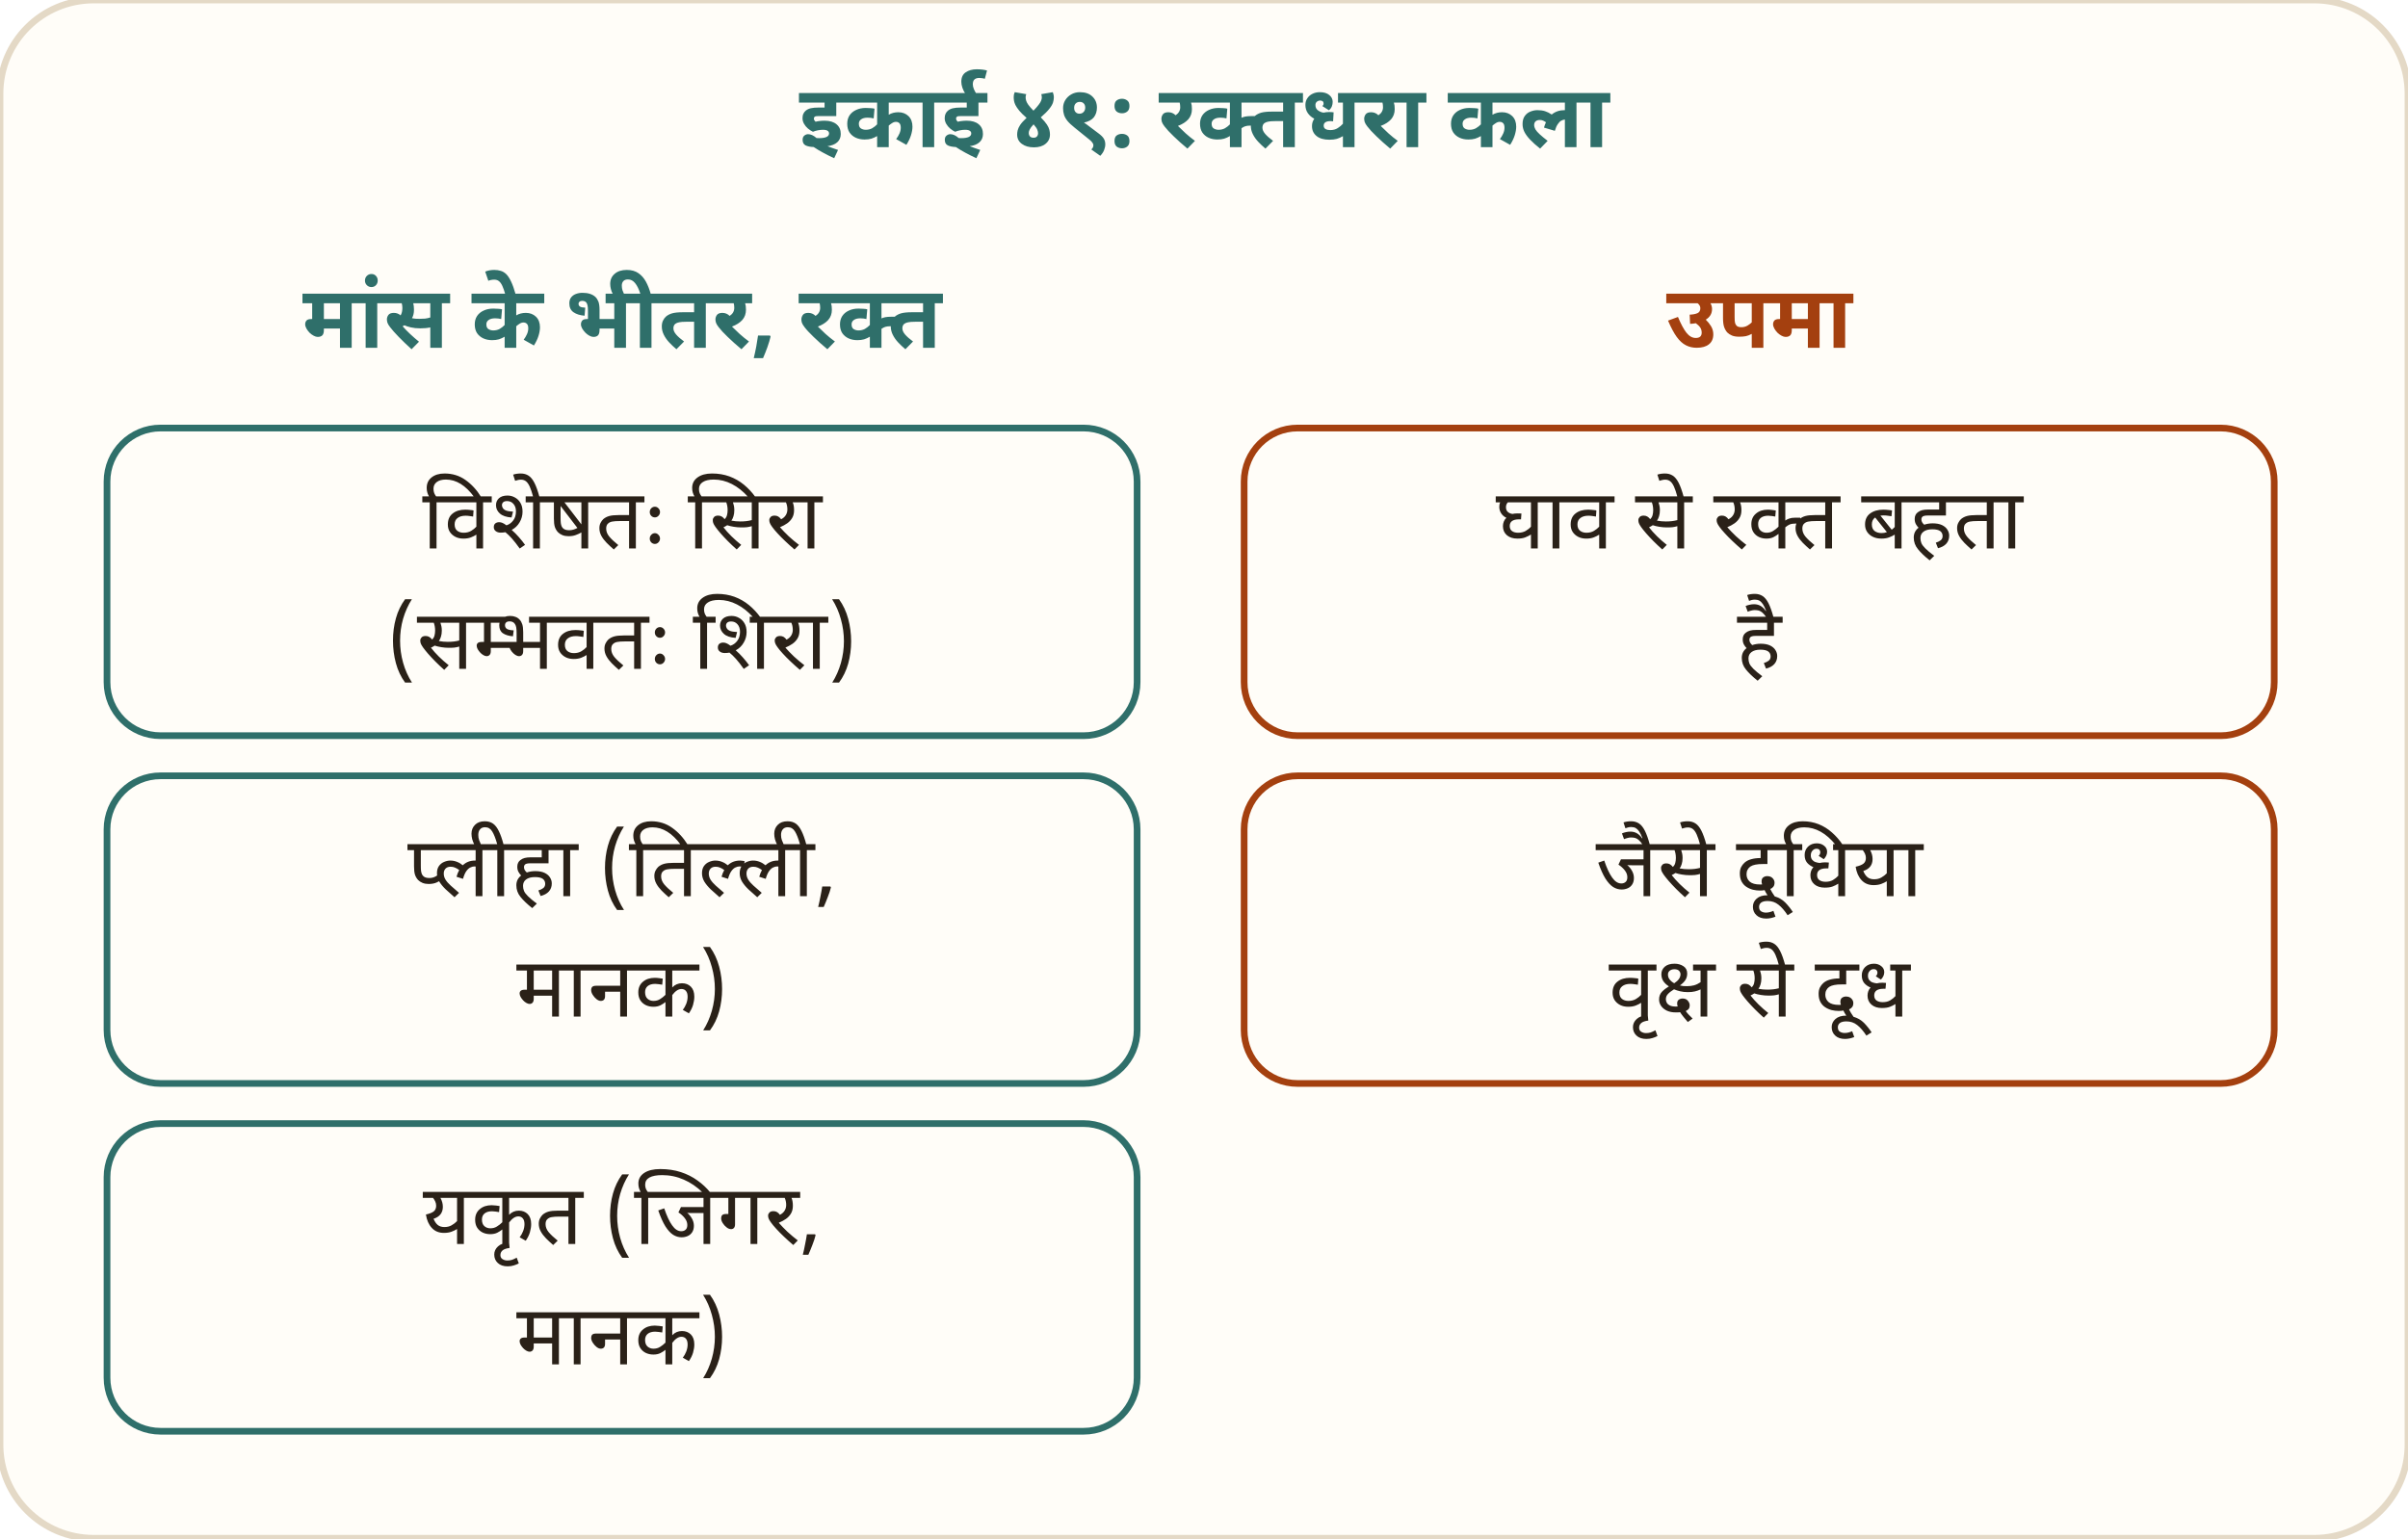
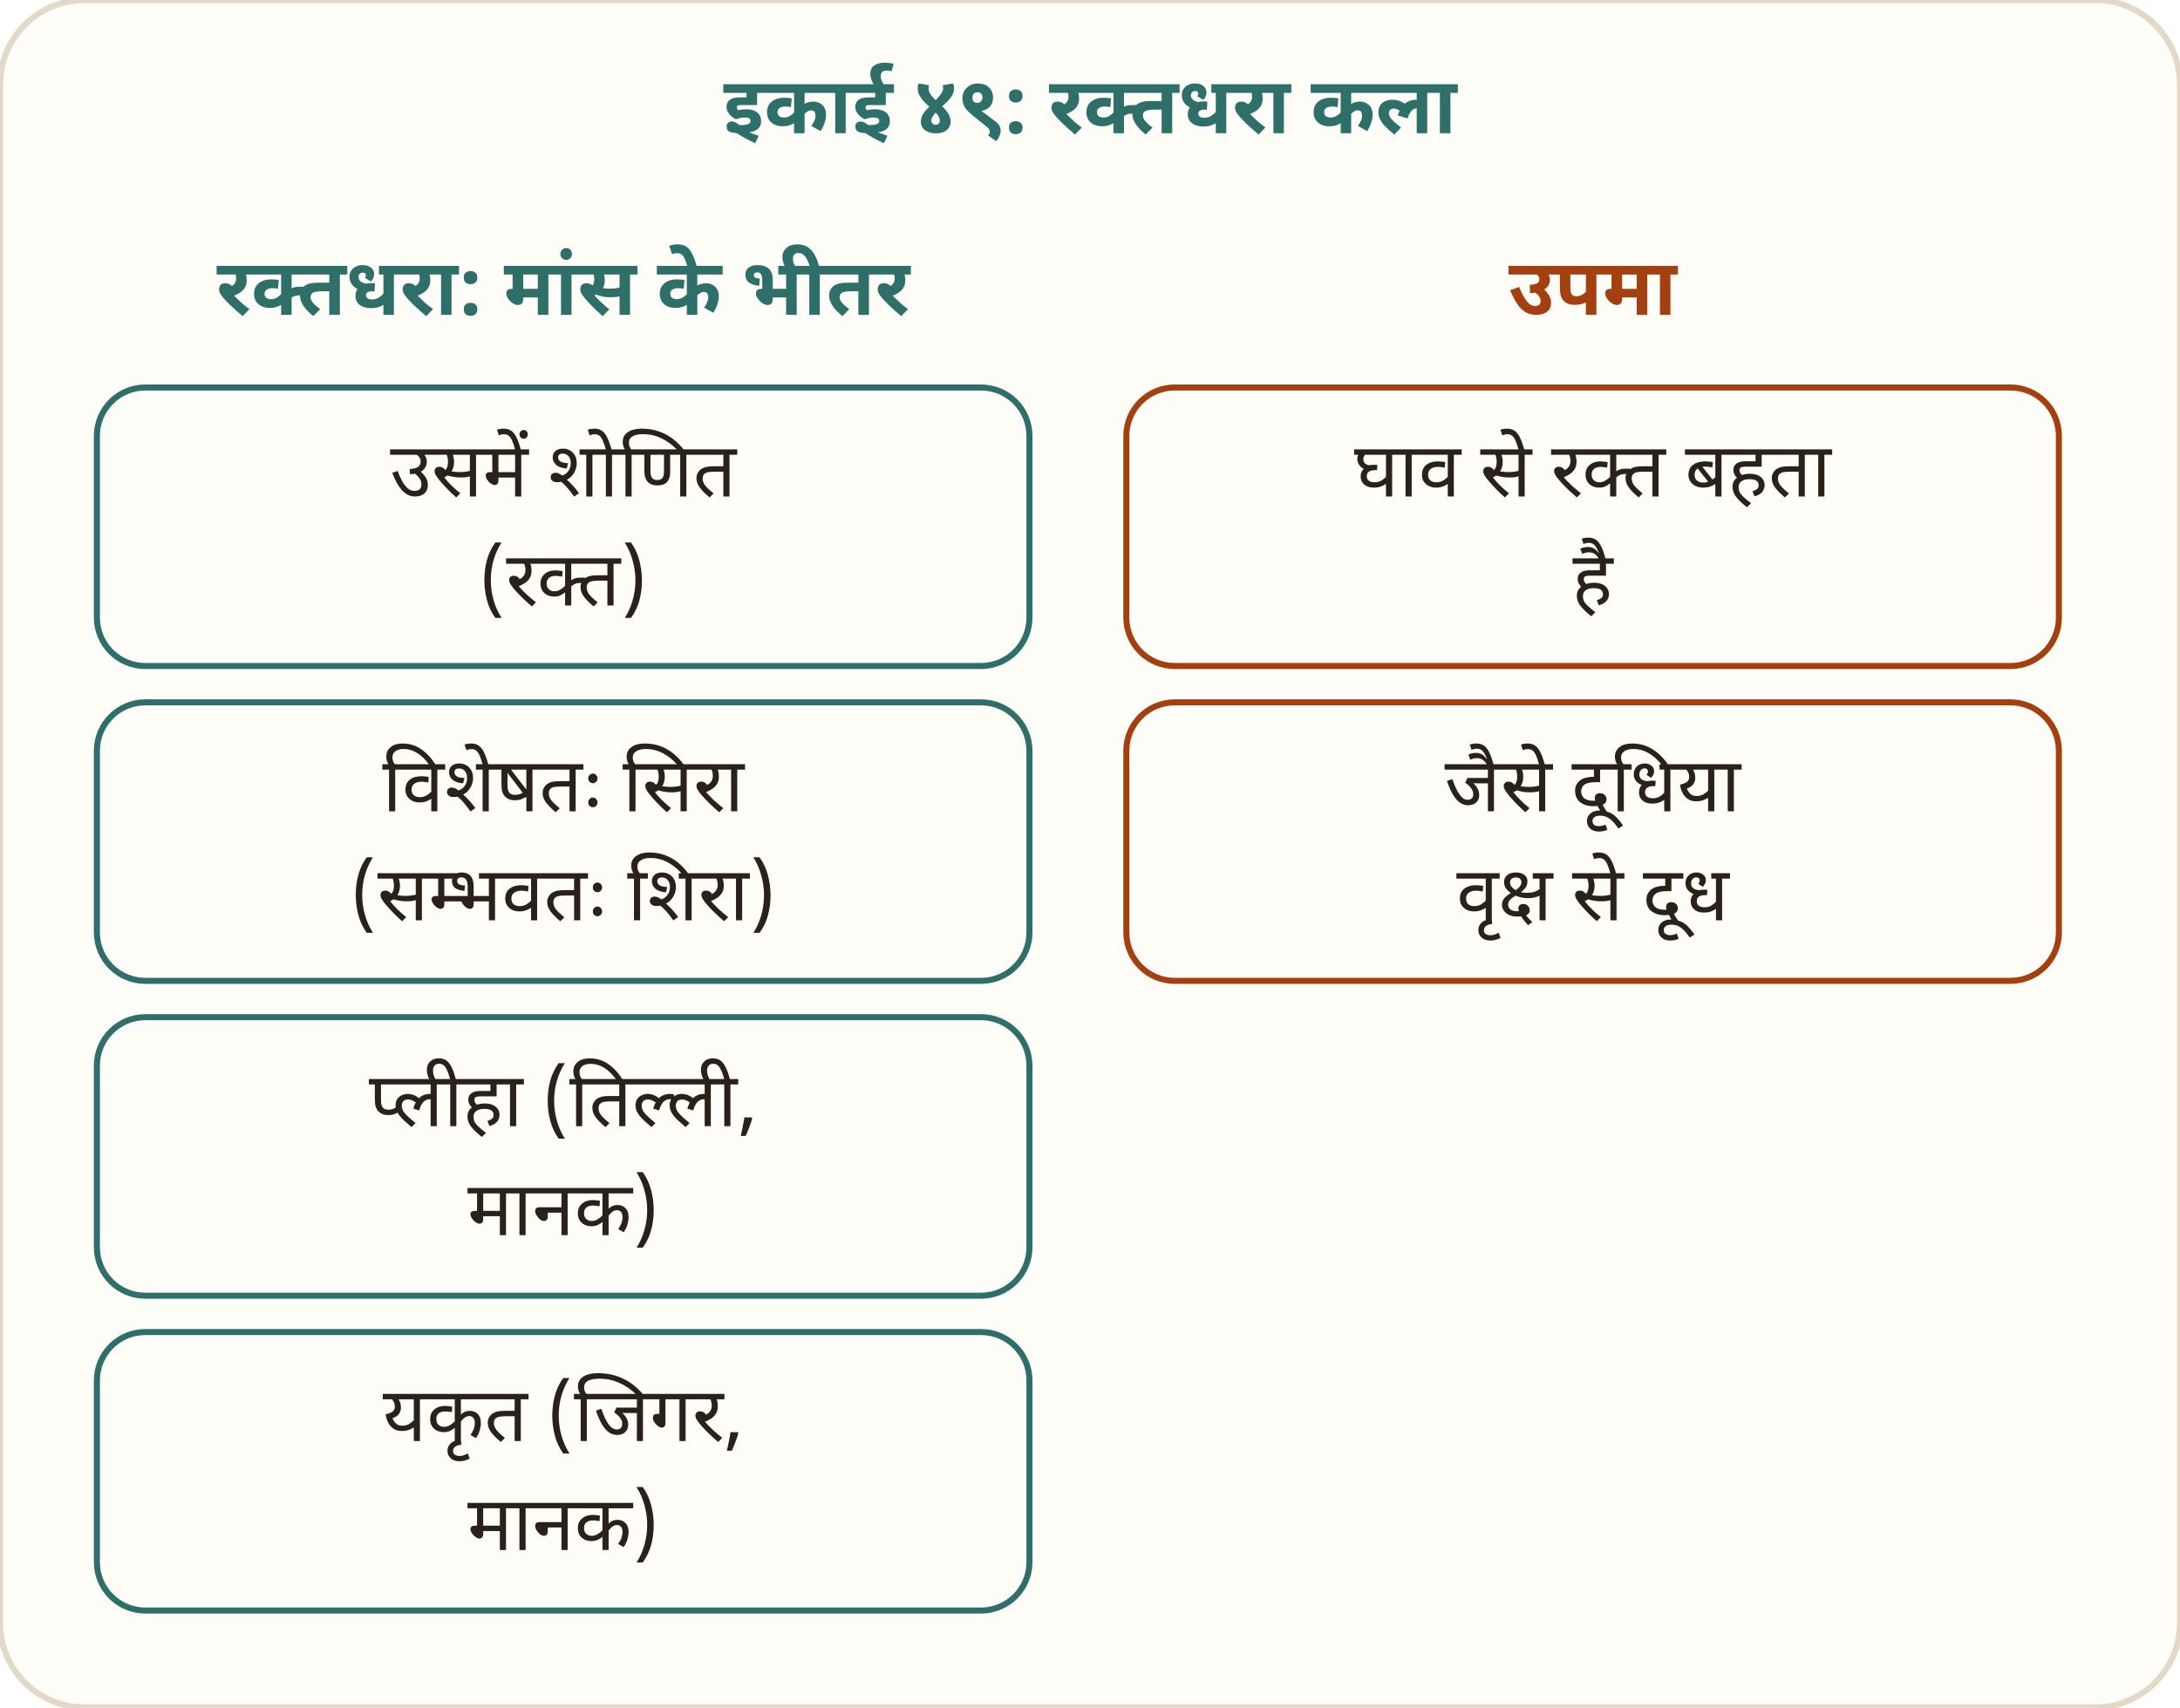
- <svg xmlns="http://www.w3.org/2000/svg" viewBox="0 0 360 230" role="img">
-   <rect width="360" height="230" rx="14" fill="#fffdf8" stroke="#e4d9c6" />
+ <svg xmlns="http://www.w3.org/2000/svg" viewBox="0 0 360 282" role="img">
+   <rect width="360" height="282" rx="14" fill="#fffdf8" stroke="#e4d9c6" />
  <text x="180" y="22" font-family="'Noto Sans Devanagari','Mukta','Nirmala UI','Mangal',sans-serif" font-size="13" font-weight="700" fill="#2f6f6a" text-anchor="middle">इकाई ४९: रक्तधरा कला</text>
-   <text x="93" y="52" font-family="'Noto Sans Devanagari','Mukta','Nirmala UI','Mangal',sans-serif" font-size="13" font-weight="700" fill="#2f6f6a" text-anchor="middle">मांस के भीतर, रक्त</text>
+   <text x="93" y="52" font-family="'Noto Sans Devanagari','Mukta','Nirmala UI','Mangal',sans-serif" font-size="13" font-weight="700" fill="#2f6f6a" text-anchor="middle">रक्तधरा: मांस के भीतर</text>
  <rect x="16" y="64" width="154" height="46" rx="8" fill="#fffdf8" stroke="#2f6f6a" />
-   <text x="93.0" y="82.0" font-family="'Noto Sans Devanagari','Mukta','Nirmala UI','Mangal',sans-serif" font-size="12.5" font-weight="500" fill="#2a2118" text-anchor="middle">विशेषतः सिरा</text>
-   <text x="93.0" y="100.0" font-family="'Noto Sans Devanagari','Mukta','Nirmala UI','Mangal',sans-serif" font-size="12.5" font-weight="500" fill="#2a2118" text-anchor="middle">(सम्भवतः शिरा)</text>
+   <text x="93.0" y="82.0" font-family="'Noto Sans Devanagari','Mukta','Nirmala UI','Mangal',sans-serif" font-size="12.5" font-weight="500" fill="#2a2118" text-anchor="middle">उसमें शोणित</text>
+   <text x="93.0" y="100.0" font-family="'Noto Sans Devanagari','Mukta','Nirmala UI','Mangal',sans-serif" font-size="12.5" font-weight="500" fill="#2a2118" text-anchor="middle">(रक्त)</text>
  <rect x="16" y="116" width="154" height="46" rx="8" fill="#fffdf8" stroke="#2f6f6a" />
-   <text x="93.0" y="134.0" font-family="'Noto Sans Devanagari','Mukta','Nirmala UI','Mangal',sans-serif" font-size="12.5" font-weight="500" fill="#2a2118" text-anchor="middle">प्लीहा (तिल्ली,</text>
-   <text x="93.0" y="152.0" font-family="'Noto Sans Devanagari','Mukta','Nirmala UI','Mangal',sans-serif" font-size="12.5" font-weight="500" fill="#2a2118" text-anchor="middle">मानक)</text>
+   <text x="93.0" y="134.0" font-family="'Noto Sans Devanagari','Mukta','Nirmala UI','Mangal',sans-serif" font-size="12.5" font-weight="500" fill="#2a2118" text-anchor="middle">विशेषतः सिरा</text>
+   <text x="93.0" y="152.0" font-family="'Noto Sans Devanagari','Mukta','Nirmala UI','Mangal',sans-serif" font-size="12.5" font-weight="500" fill="#2a2118" text-anchor="middle">(सम्भवतः शिरा)</text>
  <rect x="16" y="168" width="154" height="46" rx="8" fill="#fffdf8" stroke="#2f6f6a" />
-   <text x="93.0" y="186.0" font-family="'Noto Sans Devanagari','Mukta','Nirmala UI','Mangal',sans-serif" font-size="12.5" font-weight="500" fill="#2a2118" text-anchor="middle">यकृत (जिगर,</text>
+   <text x="93.0" y="186.0" font-family="'Noto Sans Devanagari','Mukta','Nirmala UI','Mangal',sans-serif" font-size="12.5" font-weight="500" fill="#2a2118" text-anchor="middle">प्लीहा (तिल्ली,</text>
  <text x="93.0" y="204.0" font-family="'Noto Sans Devanagari','Mukta','Nirmala UI','Mangal',sans-serif" font-size="12.5" font-weight="500" fill="#2a2118" text-anchor="middle">मानक)</text>
+   <rect x="16" y="220" width="154" height="46" rx="8" fill="#fffdf8" stroke="#2f6f6a" />
+   <text x="93.0" y="238.0" font-family="'Noto Sans Devanagari','Mukta','Nirmala UI','Mangal',sans-serif" font-size="12.5" font-weight="500" fill="#2a2118" text-anchor="middle">यकृत (जिगर,</text>
+   <text x="93.0" y="256.0" font-family="'Noto Sans Devanagari','Mukta','Nirmala UI','Mangal',sans-serif" font-size="12.5" font-weight="500" fill="#2a2118" text-anchor="middle">मानक)</text>
  <text x="263" y="52" font-family="'Noto Sans Devanagari','Mukta','Nirmala UI','Mangal',sans-serif" font-size="13" font-weight="700" fill="#a4400f" text-anchor="middle">उपमा</text>
  <rect x="186" y="64" width="154" height="46" rx="8" fill="#fffdf8" stroke="#a4400f" />
  <text x="263.0" y="82.0" font-family="'Noto Sans Devanagari','Mukta','Nirmala UI','Mangal',sans-serif" font-size="12.5" font-weight="500" fill="#2a2118" text-anchor="middle">घाव से रक्त बहता</text>
  <text x="263.0" y="100.0" font-family="'Noto Sans Devanagari','Mukta','Nirmala UI','Mangal',sans-serif" font-size="12.5" font-weight="500" fill="#2a2118" text-anchor="middle">है</text>
  <rect x="186" y="116" width="154" height="46" rx="8" fill="#fffdf8" stroke="#a4400f" />
  <text x="263.0" y="134.0" font-family="'Noto Sans Devanagari','Mukta','Nirmala UI','Mangal',sans-serif" font-size="12.5" font-weight="500" fill="#2a2118" text-anchor="middle">जैसे दूधिया</text>
  <text x="263.0" y="152.0" font-family="'Noto Sans Devanagari','Mukta','Nirmala UI','Mangal',sans-serif" font-size="12.5" font-weight="500" fill="#2a2118" text-anchor="middle">वृक्ष से दूध</text>
</svg>
